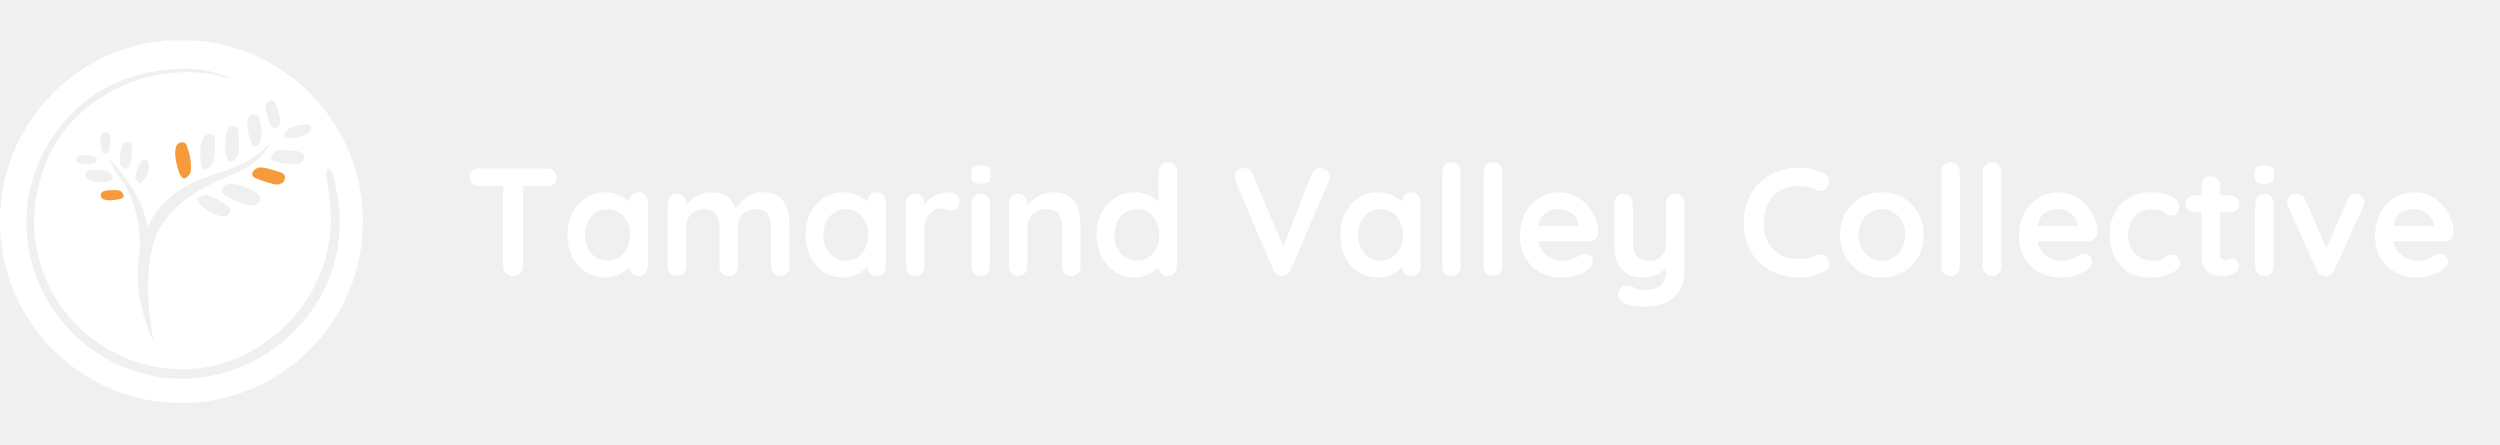
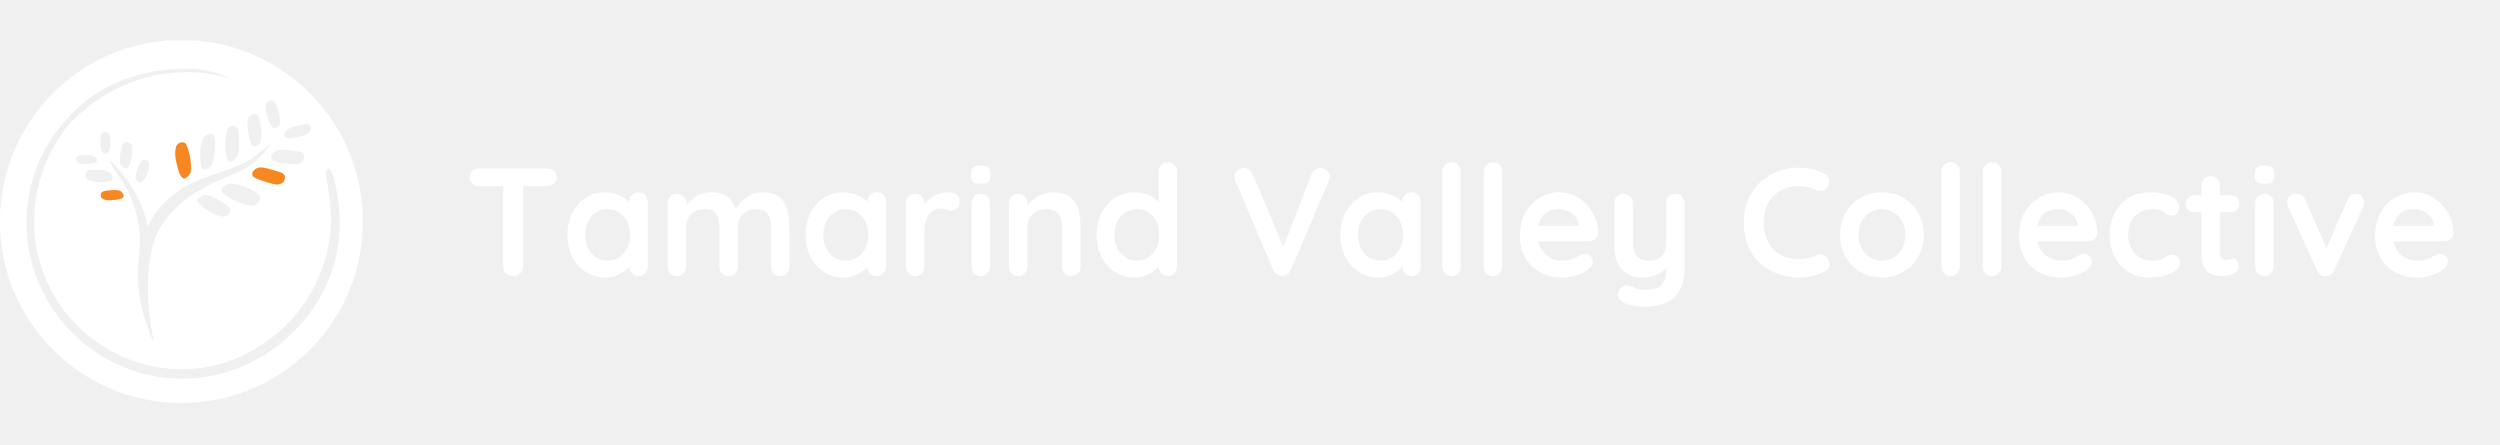
<svg xmlns="http://www.w3.org/2000/svg" width="247.28" height="43.96" viewBox="0 0 247.28 43.96">
  <g transform="translate(0 4.00) scale(0.035156)">
    <path fill="#FFFFFF" transform="matrix(1.47338 0 0 1.47406 0 3.05176e-05)" d="M316.103 0L376.602 0C379.765 1.113 386.51 1.479 390.022 1.842C393.973 2.27 397.911 2.807 401.833 3.451C416.904 5.84 431.799 9.231 446.419 13.601C535.829 40.609 610.597 102.483 653.858 185.262C696.264 267.101 704.567 362.394 676.954 450.334C649.125 537.46 588.119 610.131 507.131 652.629C424.631 695.557 328.411 703.783 239.822 675.482C151.901 646.849 78.968 584.441 37.084 502.004C21.009 470.236 9.979 436.159 4.391 400.997C3.241 393.934 2.307 386.838 1.591 379.718C1.295 376.477 0.833 365.922 0 363.286L0 327.28C0.885 324.494 1.456 314.049 1.795 310.571C2.552 302.594 3.61 294.649 4.968 286.752C12.027 245.075 26.717 205.059 48.301 168.714C93.956 91.671 167.687 35.315 254.01 11.479C267.394 7.747 281.005 4.878 294.757 2.889C300.948 1.982 310.382 1.603 316.103 0ZM628.516 295.901C640.273 370.693 621.55 447.076 576.538 507.952C564.959 523.847 555.265 534.709 541.078 548.087C499.615 587.183 446.607 615.542 390.083 624.377C317.031 635.524 242.53 617.419 182.741 573.99C176.664 569.549 169.388 564.134 163.687 559.246C112.279 515.365 78.369 454.457 68.147 387.644C56.827 314.812 77.051 235.284 120.012 175.435C129.454 162.28 141.177 150.447 153.186 139.611C196.702 99.944 250.815 73.792 308.932 64.341C354.666 57.297 397.463 59.556 441.57 73.465C438.135 70.993 430.86 68.298 426.653 66.731C401.646 57.444 375.088 53.046 348.422 53.778C341.182 54.152 333.969 54.519 326.77 55.099C268.246 59.809 210.176 78.751 163.812 115.54C149.884 126.591 136.999 139.322 125.03 152.58C74.118 209.426 47.468 283.937 50.78 360.178C54.471 440.604 90.386 516.158 150.426 569.797C208.719 622.015 285.245 649.151 363.411 645.318C443.979 640.268 519.283 603.573 572.908 543.232C616.406 494.588 642.42 437.288 647.74 372.109C648.857 359.292 649.103 346.413 648.476 333.562C647.575 317.749 640.724 255.968 629.806 245.84C629.052 245.14 628.244 244.647 627.177 244.704C626.088 244.762 625.238 245.303 624.586 246.15C623.395 247.695 623.044 249.936 622.978 251.831C622.699 259.86 624.586 268.686 625.808 276.612C626.798 283.038 627.606 289.467 628.516 295.901ZM282.095 355.536C273.943 315.688 255.317 279.771 229.036 248.93C223.498 242.431 216.783 232.703 209.224 228.853C213.354 241.924 228.449 260.051 236.046 272.585C257.916 308.666 268.775 351.848 266.952 393.993C266.77 398.215 266.518 403.938 265.934 407.963C264.482 421.56 262.944 435.26 263.023 448.931C263.217 482.277 270.594 515.458 281.592 546.828C285.345 557.531 288.694 566.97 293.933 577.103C281.955 517.768 276.177 442.745 293.823 384.222C304.885 347.536 337.29 313.765 368.916 293.394C384.805 283.185 401.479 274.254 418.78 266.683C456.081 250.255 484.554 242.527 509.54 207.328C510.988 205.288 516.693 198.385 516.366 196.436C501.052 209.676 486.649 222.802 468.576 232.379C444.31 245.239 418.019 252.203 392.22 261.375C343.944 278.536 304.258 308.407 282.095 355.536ZM202.172 269.938C207.616 269.151 215.95 268.504 214.879 260.874C214.371 257.257 211.493 253.6 208.478 251.603C199.967 246.472 185.747 246.692 176.144 247.21C173.082 247.32 167.136 247.306 165.355 250.419C153.426 271.274 191.544 271.095 202.172 269.938ZM516.446 114.467C499.992 119.787 509.215 136.574 511.744 148.631C512.804 153.684 518.535 168.19 525.119 167.591C528.041 166.224 533.741 163.319 534.246 159.731C535.958 147.552 530.881 132.298 526.339 120.965C524.395 116.114 521.233 114.46 516.446 114.467ZM483.275 314.896C490.362 313.113 499.015 307.046 496.429 298.672C494.071 291.039 482.116 286.197 475.663 282.645C464.476 277.191 449.092 273.035 436.707 273.543C432.278 274.981 420.905 281.937 423.402 287.312C427.441 296.004 441.367 301.793 449.67 306.001C458.797 310.234 473.637 315.705 483.275 314.896ZM241.557 244.765C251.105 241.848 253.657 209.312 251.848 200.248C251.029 196.142 244.343 193.572 240.47 193.462C237.324 194.549 235.233 195.334 233.868 198.698C230.942 205.91 229.996 213.989 229.362 221.704C228.432 233.009 228.242 242.057 241.557 244.765ZM553.431 186.758C563.674 185.957 583.22 182.94 590.463 175.105C596.513 168.56 594.035 157.981 582.66 159.944C570.794 161.557 542.28 165.655 543.003 181.879C543.204 186.374 549.927 187.226 553.431 186.758ZM426.37 336.429C436.06 336.552 445.9 324.153 435.423 316.127C424.515 307.77 404.869 295.466 391.094 294.987C387.343 295.796 374.668 301.311 377.213 306.231C382.225 315.917 395.682 324.198 405 329.29C412.611 333.249 418.861 334.798 426.37 336.429ZM269.732 272.343C276.801 264.545 291.45 240.591 281.407 229.534C280.362 228.384 275.705 226.594 274.033 226.597C265.794 232.538 261.521 246.335 259.683 255.909C259.116 258.862 258.703 264.125 260.612 266.501C262.408 268.735 266.175 271.734 268.944 272.55L269.732 272.343ZM202.95 216.15C203.959 216.04 205.795 215.875 206.374 214.868C211.054 206.724 210.981 195.57 210.656 186.455C210.441 180.426 207.072 174.347 200.21 174.853C196.354 175.458 193.874 176.505 193.001 180.61C191.317 188.538 191.397 197.166 192.514 205.166C193.42 211.658 196.339 215.308 202.95 216.15ZM175.026 234.888C179.433 234.404 185.199 233.802 184.931 227.755C184.837 225.636 183.092 223.449 181.458 222.275C176.484 218.607 161.303 218.327 155.263 219.01C147.146 220.046 140.459 226.579 148.99 232.91C154.376 236.907 168.478 235.982 175.026 234.888ZM484.289 140.511C481.2 141.452 476.362 143.057 474.894 146.36C469.678 158.104 474.255 177.665 477.438 189.848C478.388 193.481 481.063 200.463 484.28 202.232C485.28 202.782 486.504 202.522 487.636 202.394C490.99 200.887 496.084 198.643 497.147 194.68C501.388 178.866 498.869 160.537 493.491 145.215C492.152 141.4 487.818 140.523 484.289 140.511ZM534.023 208.792C527.321 210.022 524.174 211.236 519.97 216.91C516.965 220.968 516.422 227.355 521.664 229.556C533.364 234.468 553.753 236.295 566.13 236.32C571.236 235.727 574.879 233.81 578.221 229.765C582.181 224.971 582.21 218.205 577.089 214.222C575.581 213.049 572.458 212.342 570.573 211.915C565.216 211.007 559.436 210.602 553.999 210.086C547.825 209.5 540.122 208.164 534.023 208.792ZM444.354 163.009C441.551 163.377 437.942 163.962 436.233 166.534C433.914 170.024 432.881 175.049 432.107 179.126C429.826 191.141 429.154 203.432 431.172 215.555C431.891 219.875 433.204 227.456 436.965 230.419C438.545 231.512 440.643 230.981 442.409 230.626C447.982 228.214 451.731 224.549 453.997 218.879C455.418 215.324 456.092 211.487 456.464 207.692C457.181 200.38 457.142 174.257 454.518 168.452C453.497 166.196 451.633 164.615 449.308 163.798C447.844 163.283 445.916 162.98 444.354 163.009ZM398.101 178.257C378.604 185.316 381.25 225.015 384.736 241.622C385.752 246.463 390.234 247.393 394.335 245.651C400.713 242.191 404.954 238.684 406.802 231.249C410.042 218.22 411.603 204.297 410.809 190.876C410.286 182.034 407.251 177.85 398.101 178.257Z" />
-     <path fill="#F79A3C" transform="matrix(1.47338 0 0 1.47406 0 3.05176e-05)" d="M345.334 194.531C354.822 193.597 355.855 198.129 358.567 206.109C363.319 220.091 365.698 235.426 364.227 250.153C363.699 255.434 357.869 260.335 353.847 263.259C345.919 265.616 341.021 250.239 339.602 244.559C336.197 230.925 331.829 215.234 336.7 201.515C338.025 197.781 341.906 195.839 345.334 194.531Z" />
-     <path fill="#F79A3C" transform="matrix(1.47338 0 0 1.47406 0 3.05176e-05)" d="M494.777 242.431C506.518 241.785 517.534 246.537 528.488 249.42C536.867 251.626 546.856 254.435 543.702 265.024C541.556 272.229 537.186 273.477 530.745 275.122C521.757 275.61 497.091 266.657 488.28 263.018C485.86 261.919 482.565 260.07 481.913 257.227C480.132 249.46 488.476 244.052 494.777 242.431Z" />
-     <path fill="#F79A3C" transform="matrix(1.47338 0 0 1.47406 0 3.05176e-05)" d="M211.903 285.883C216.7 285.557 227.825 284.76 231.199 288.182C245.661 302.849 224.298 303.846 216.348 304.62C209.902 305.493 201.624 305.802 195.793 302.127C192.121 299.813 191.429 293.469 193.992 290.388C197.273 286.442 207.016 286.284 211.903 285.883Z" />
+     <path fill="#F88722" transform="matrix(1.47338 0 0 1.47406 0 3.05176e-05)" d="M345.334 194.531C354.822 193.597 355.855 198.129 358.567 206.109C363.319 220.091 365.698 235.426 364.227 250.153C363.699 255.434 357.869 260.335 353.847 263.259C345.919 265.616 341.021 250.239 339.602 244.559C336.197 230.925 331.829 215.234 336.7 201.515C338.025 197.781 341.906 195.839 345.334 194.531Z" />
+     <path fill="#F88722" transform="matrix(1.47338 0 0 1.47406 0 3.05176e-05)" d="M494.777 242.431C506.518 241.785 517.534 246.537 528.488 249.42C536.867 251.626 546.856 254.435 543.702 265.024C541.556 272.229 537.186 273.477 530.745 275.122C521.757 275.61 497.091 266.657 488.28 263.018C485.86 261.919 482.565 260.07 481.913 257.227C480.132 249.46 488.476 244.052 494.777 242.431Z" />
+     <path fill="#F88722" transform="matrix(1.47338 0 0 1.47406 0 3.05176e-05)" d="M211.903 285.883C216.7 285.557 227.825 284.76 231.199 288.182C245.661 302.849 224.298 303.846 216.348 304.62C209.902 305.493 201.624 305.802 195.793 302.127C192.121 299.813 191.429 293.469 193.992 290.388C197.273 286.442 207.016 286.284 211.903 285.883Z" />
  </g>
  <g fill="#FFFFFF" transform="translate(46.00 27.30) scale(0.0152 -0.0152)">
    <path d="M312 0Q284 0 266.0 17.5Q248 35 248 61V641H378V61Q378 35 359.5 17.5Q341 0 312 0ZM91 585Q65 585 47.5 601.0Q30 617 30 643Q30 669 47.5 684.5Q65 700 91 700H535Q561 700 578.5 684.0Q596 668 596 642Q596 616 578.5 600.5Q561 585 535 585Z" transform="translate(0 0)" />
    <path d="M503 545Q529 545 546.0 528.0Q563 511 563 484V61Q563 35 546.0 17.5Q529 0 503 0Q477 0 460.0 17.5Q443 35 443 61V110L465 101Q465 88 451.0 69.5Q437 51 413.0 33.0Q389 15 356.5 2.5Q324 -10 286 -10Q217 -10 161.0 25.5Q105 61 72.5 123.5Q40 186 40 267Q40 349 72.5 411.5Q105 474 160.0 509.5Q215 545 282 545Q325 545 361.0 532.0Q397 519 423.5 499.0Q450 479 464.5 458.5Q479 438 479 424L443 411V484Q443 510 460.0 527.5Q477 545 503 545ZM301 100Q345 100 378.0 122.0Q411 144 429.5 182.0Q448 220 448 267Q448 315 429.5 353.0Q411 391 378.0 413.0Q345 435 301 435Q258 435 225.0 413.0Q192 391 173.5 353.0Q155 315 155 267Q155 220 173.5 182.0Q192 144 225.0 122.0Q258 100 301 100Z" transform="translate(626 0)" />
    <path d="M346 545Q426 545 464.0 506.5Q502 468 514 407L497 416L505 432Q517 455 542.0 481.5Q567 508 602.5 526.5Q638 545 682 545Q754 545 791.5 514.0Q829 483 843.0 431.5Q857 380 857 317V61Q857 35 840.0 17.5Q823 0 797 0Q771 0 754.0 17.5Q737 35 737 61V317Q737 350 729.0 376.5Q721 403 700.0 419.0Q679 435 640 435Q602 435 575.0 419.0Q548 403 534.5 376.5Q521 350 521 317V61Q521 35 504.0 17.5Q487 0 461 0Q435 0 418.0 17.5Q401 35 401 61V317Q401 350 393.0 376.5Q385 403 364.0 419.0Q343 435 304 435Q266 435 239.0 419.0Q212 403 198.5 376.5Q185 350 185 317V61Q185 35 168.0 17.5Q151 0 125 0Q99 0 82.0 17.5Q65 35 65 61V474Q65 500 82.0 517.5Q99 535 125 535Q151 535 168.0 517.5Q185 500 185 474V431L170 434Q179 451 195.0 470.5Q211 490 234.0 507.0Q257 524 285.0 534.5Q313 545 346 545Z" transform="translate(1254 0)" />
    <path d="M503 545Q529 545 546.0 528.0Q563 511 563 484V61Q563 35 546.0 17.5Q529 0 503 0Q477 0 460.0 17.5Q443 35 443 61V110L465 101Q465 88 451.0 69.5Q437 51 413.0 33.0Q389 15 356.5 2.5Q324 -10 286 -10Q217 -10 161.0 25.5Q105 61 72.5 123.5Q40 186 40 267Q40 349 72.5 411.5Q105 474 160.0 509.5Q215 545 282 545Q325 545 361.0 532.0Q397 519 423.5 499.0Q450 479 464.5 458.5Q479 438 479 424L443 411V484Q443 510 460.0 527.5Q477 545 503 545ZM301 100Q345 100 378.0 122.0Q411 144 429.5 182.0Q448 220 448 267Q448 315 429.5 353.0Q411 391 378.0 413.0Q345 435 301 435Q258 435 225.0 413.0Q192 391 173.5 353.0Q155 315 155 267Q155 220 173.5 182.0Q192 144 225.0 122.0Q258 100 301 100Z" transform="translate(2176 0)" />
    <path d="M125 0Q99 0 82.0 17.5Q65 35 65 61V474Q65 500 82.0 517.5Q99 535 125 535Q151 535 168.0 517.5Q185 500 185 474V380L178 447Q189 471 206.5 489.5Q224 508 246.0 520.5Q268 533 293.0 539.0Q318 545 343 545Q373 545 393.5 528.0Q414 511 414 488Q414 455 397.0 440.5Q380 426 360 426Q341 426 325.5 433.0Q310 440 290 440Q272 440 253.5 431.5Q235 423 219.5 405.0Q204 387 194.5 360.5Q185 334 185 298V61Q185 35 168.0 17.5Q151 0 125 0Z" transform="translate(2804 0)" />
    <path d="M178 61Q178 35 161.0 17.5Q144 0 118 0Q92 0 75.0 17.5Q58 35 58 61V474Q58 500 75.0 517.5Q92 535 118 535Q144 535 161.0 517.5Q178 500 178 474ZM117 600Q83 600 69.0 611.0Q55 622 55 650V669Q55 698 70.5 708.5Q86 719 118 719Q153 719 167.0 708.0Q181 697 181 669V650Q181 621 166.0 610.5Q151 600 117 600Z" transform="translate(3238 0)" />
    <path d="M351 545Q425 545 463.5 514.0Q502 483 516.5 431.5Q531 380 531 317V61Q531 35 514.0 17.5Q497 0 471 0Q445 0 428.0 17.5Q411 35 411 61V317Q411 350 402.5 376.5Q394 403 372.0 419.0Q350 435 309 435Q269 435 241.5 419.0Q214 403 199.5 376.5Q185 350 185 317V61Q185 35 168.0 17.5Q151 0 125 0Q99 0 82.0 17.5Q65 35 65 61V474Q65 500 82.0 517.5Q99 535 125 535Q151 535 168.0 517.5Q185 500 185 474V431L170 434Q179 451 196.0 470.5Q213 490 236.0 507.0Q259 524 288.0 534.5Q317 545 351 545Z" transform="translate(3474 0)" />
    <path d="M503 740Q529 740 546.0 723.0Q563 706 563 679V61Q563 35 546.0 17.5Q529 0 503 0Q477 0 460.0 17.5Q443 35 443 61V110L465 101Q465 88 451.0 69.5Q437 51 413.0 33.0Q389 15 356.5 2.5Q324 -10 286 -10Q217 -10 161.0 25.5Q105 61 72.5 123.5Q40 186 40 267Q40 349 72.5 411.5Q105 474 160.0 509.5Q215 545 282 545Q325 545 361.0 532.0Q397 519 423.5 499.0Q450 479 464.5 458.5Q479 438 479 424L443 411V679Q443 705 460.0 722.5Q477 740 503 740ZM301 100Q345 100 378.0 122.0Q411 144 429.5 182.0Q448 220 448 267Q448 315 429.5 353.0Q411 391 378.0 413.0Q345 435 301 435Q258 435 225.0 413.0Q192 391 173.5 353.0Q155 315 155 267Q155 220 173.5 182.0Q192 144 225.0 122.0Q258 100 301 100Z" transform="translate(4070 0)" />
    <path d="M586 702Q611 702 629.5 685.5Q648 669 648 644Q648 631 642 617L395 39Q386 19 369.5 9.5Q353 0 336 0Q320 1 305.0 10.5Q290 20 282 38L35 618Q32 624 31.0 630.5Q30 637 30 643Q30 672 51.0 687.5Q72 703 91 703Q129 703 146 664L365 149L330 148L531 664Q548 702 586 702Z" transform="translate(4978 0)" />
    <path d="M503 545Q529 545 546.0 528.0Q563 511 563 484V61Q563 35 546.0 17.5Q529 0 503 0Q477 0 460.0 17.5Q443 35 443 61V110L465 101Q465 88 451.0 69.5Q437 51 413.0 33.0Q389 15 356.5 2.5Q324 -10 286 -10Q217 -10 161.0 25.5Q105 61 72.5 123.5Q40 186 40 267Q40 349 72.5 411.5Q105 474 160.0 509.5Q215 545 282 545Q325 545 361.0 532.0Q397 519 423.5 499.0Q450 479 464.5 458.5Q479 438 479 424L443 411V484Q443 510 460.0 527.5Q477 545 503 545ZM301 100Q345 100 378.0 122.0Q411 144 429.5 182.0Q448 220 448 267Q448 315 429.5 353.0Q411 391 378.0 413.0Q345 435 301 435Q258 435 225.0 413.0Q192 391 173.5 353.0Q155 315 155 267Q155 220 173.5 182.0Q192 144 225.0 122.0Q258 100 301 100Z" transform="translate(5656 0)" />
    <path d="M195 61Q195 35 177.5 17.5Q160 0 134 0Q109 0 92.0 17.5Q75 35 75 61V679Q75 705 92.5 722.5Q110 740 136 740Q162 740 178.5 722.5Q195 705 195 679Z" transform="translate(6284 0)" />
    <path d="M195 61Q195 35 177.5 17.5Q160 0 134 0Q109 0 92.0 17.5Q75 35 75 61V679Q75 705 92.5 722.5Q110 740 136 740Q162 740 178.5 722.5Q195 705 195 679Z" transform="translate(6554 0)" />
    <path d="M317 -10Q232 -10 169.5 25.5Q107 61 73.5 122.0Q40 183 40 260Q40 350 76.5 413.5Q113 477 172.0 511.0Q231 545 297 545Q348 545 393.5 524.0Q439 503 474.0 466.5Q509 430 529.5 382.0Q550 334 550 280Q549 256 531.0 241.0Q513 226 489 226H107L77 326H444L422 306V333Q420 362 401.5 385.0Q383 408 355.5 421.5Q328 435 297 435Q267 435 241.0 427.0Q215 419 196.0 400.0Q177 381 166.0 349.0Q155 317 155 268Q155 214 177.5 176.5Q200 139 235.5 119.5Q271 100 311 100Q348 100 370.0 106.0Q392 112 405.5 120.5Q419 129 430 135Q448 144 464 144Q486 144 500.5 129.0Q515 114 515 94Q515 67 487 45Q461 23 414.0 6.5Q367 -10 317 -10Z" transform="translate(6824 0)" />
    <path d="M462 535Q488 535 505.0 517.5Q522 500 522 474V49Q522 -43 487.5 -97.5Q453 -152 395.0 -176.0Q337 -200 265 -200Q233 -200 197.0 -195.0Q161 -190 138 -180Q108 -167 96.5 -147.5Q85 -128 92 -106Q101 -77 121.0 -66.5Q141 -56 163 -64Q179 -69 205.0 -79.5Q231 -90 265 -90Q311 -90 341.5 -77.5Q372 -65 387.5 -35.5Q403 -6 403 45V112L424 88Q407 55 381.5 33.5Q356 12 321.0 1.0Q286 -10 241 -10Q188 -10 148.5 14.5Q109 39 87.0 82.5Q65 126 65 182V474Q65 500 82.0 517.5Q99 535 125 535Q151 535 168.0 517.5Q185 500 185 474V218Q185 153 213.5 126.5Q242 100 293 100Q328 100 352.0 113.5Q376 127 389.0 153.5Q402 180 402 218V474Q402 500 419.0 517.5Q436 535 462 535Z" transform="translate(7414 0)" />
    <path d="M565 666Q591 653 595.5 625.0Q600 597 581 574Q568 556 547.5 554.0Q527 552 506 562Q482 573 455.5 579.0Q429 585 400 585Q346 585 303.5 568.0Q261 551 231.0 519.5Q201 488 185.5 445.0Q170 402 170 350Q170 289 187.5 244.0Q205 199 236.0 169.0Q267 139 309.0 124.5Q351 110 400 110Q427 110 454.0 115.0Q481 120 506 133Q527 143 547.5 140.0Q568 137 582 119Q602 94 596.5 67.5Q591 41 566 29Q540 16 512.5 7.5Q485 -1 457.0 -5.5Q429 -10 400 -10Q328 -10 263.5 13.0Q199 36 148.5 81.0Q98 126 69.0 193.5Q40 261 40 350Q40 427 66.5 492.0Q93 557 141.5 604.5Q190 652 256.0 678.5Q322 705 400 705Q444 705 486.0 695.0Q528 685 565 666Z" transform="translate(8281 0)" />
    <path d="M584 267Q584 185 547.5 122.5Q511 60 449.5 25.0Q388 -10 312 -10Q236 -10 174.5 25.0Q113 60 76.5 122.5Q40 185 40 267Q40 349 76.5 411.5Q113 474 174.5 509.5Q236 545 312 545Q388 545 449.5 509.5Q511 474 547.5 411.5Q584 349 584 267ZM464 267Q464 318 443.5 355.5Q423 393 388.5 414.0Q354 435 312 435Q270 435 235.5 414.0Q201 393 180.5 355.5Q160 318 160 267Q160 217 180.5 179.5Q201 142 235.5 121.0Q270 100 312 100Q354 100 388.5 121.0Q423 142 443.5 179.5Q464 217 464 267Z" transform="translate(8908 0)" />
    <path d="M195 61Q195 35 177.5 17.5Q160 0 134 0Q109 0 92.0 17.5Q75 35 75 61V679Q75 705 92.5 722.5Q110 740 136 740Q162 740 178.5 722.5Q195 705 195 679Z" transform="translate(9532 0)" />
    <path d="M195 61Q195 35 177.5 17.5Q160 0 134 0Q109 0 92.0 17.5Q75 35 75 61V679Q75 705 92.5 722.5Q110 740 136 740Q162 740 178.5 722.5Q195 705 195 679Z" transform="translate(9802 0)" />
    <path d="M317 -10Q232 -10 169.5 25.5Q107 61 73.5 122.0Q40 183 40 260Q40 350 76.5 413.5Q113 477 172.0 511.0Q231 545 297 545Q348 545 393.5 524.0Q439 503 474.0 466.5Q509 430 529.5 382.0Q550 334 550 280Q549 256 531.0 241.0Q513 226 489 226H107L77 326H444L422 306V333Q420 362 401.5 385.0Q383 408 355.5 421.5Q328 435 297 435Q267 435 241.0 427.0Q215 419 196.0 400.0Q177 381 166.0 349.0Q155 317 155 268Q155 214 177.5 176.5Q200 139 235.5 119.5Q271 100 311 100Q348 100 370.0 106.0Q392 112 405.5 120.5Q419 129 430 135Q448 144 464 144Q486 144 500.5 129.0Q515 114 515 94Q515 67 487 45Q461 23 414.0 6.5Q367 -10 317 -10Z" transform="translate(10072 0)" />
    <path d="M303 545Q360 545 402.5 533.0Q445 521 468.5 499.5Q492 478 492 448Q492 428 480.0 410.5Q468 393 445 393Q429 393 418.5 397.5Q408 402 400.0 409.0Q392 416 381 422Q371 428 350.5 431.5Q330 435 320 435Q269 435 233.5 413.0Q198 391 179.0 353.5Q160 316 160 267Q160 219 179.5 181.5Q199 144 233.5 122.0Q268 100 313 100Q338 100 356.0 103.0Q374 106 386 112Q400 120 411.0 129.0Q422 138 444 138Q470 138 484.0 121.5Q498 105 498 81Q498 56 470.0 35.5Q442 15 396.5 2.5Q351 -10 298 -10Q219 -10 161.0 26.5Q103 63 71.5 126.0Q40 189 40 267Q40 349 73.5 411.5Q107 474 166.5 509.5Q226 545 303 545Z" transform="translate(10662 0)" />
    <path d="M71 525H308Q332 525 348.0 509.0Q364 493 364 469Q364 446 348.0 430.5Q332 415 308 415H71Q47 415 31.0 431.0Q15 447 15 471Q15 494 31.0 509.5Q47 525 71 525ZM178 650Q204 650 220.5 632.5Q237 615 237 589V144Q237 130 242.5 121.0Q248 112 257.5 108.0Q267 104 278 104Q290 104 300.0 108.5Q310 113 323 113Q337 113 348.5 100.0Q360 87 360 64Q360 36 329.5 18.0Q299 0 264 0Q243 0 217.5 3.5Q192 7 169.5 20.5Q147 34 132.0 62.0Q117 90 117 139V589Q117 615 134.5 632.5Q152 650 178 650Z" transform="translate(11182 0)" />
    <path d="M178 61Q178 35 161.0 17.5Q144 0 118 0Q92 0 75.0 17.5Q58 35 58 61V474Q58 500 75.0 517.5Q92 535 118 535Q144 535 161.0 517.5Q178 500 178 474ZM117 600Q83 600 69.0 611.0Q55 622 55 650V669Q55 698 70.5 708.5Q86 719 118 719Q153 719 167.0 708.0Q181 697 181 669V650Q181 621 166.0 610.5Q151 600 117 600Z" transform="translate(11591 0)" />
    <path d="M89 535Q108 535 124.0 525.5Q140 516 148 497L295 161L273 151L423 496Q440 536 476 534Q501 534 516.5 518.5Q532 503 532 480Q532 473 529.5 465.0Q527 457 524 450L337 38Q321 2 286 0Q267 -3 249.5 7.0Q232 17 223 38L37 450Q35 455 32.5 463.0Q30 471 30 482Q30 500 46.0 517.5Q62 535 89 535Z" transform="translate(11827 0)" />
    <path d="M317 -10Q232 -10 169.5 25.5Q107 61 73.5 122.0Q40 183 40 260Q40 350 76.5 413.5Q113 477 172.0 511.0Q231 545 297 545Q348 545 393.5 524.0Q439 503 474.0 466.5Q509 430 529.5 382.0Q550 334 550 280Q549 256 531.0 241.0Q513 226 489 226H107L77 326H444L422 306V333Q420 362 401.5 385.0Q383 408 355.5 421.5Q328 435 297 435Q267 435 241.0 427.0Q215 419 196.0 400.0Q177 381 166.0 349.0Q155 317 155 268Q155 214 177.5 176.5Q200 139 235.5 119.5Q271 100 311 100Q348 100 370.0 106.0Q392 112 405.5 120.5Q419 129 430 135Q448 144 464 144Q486 144 500.5 129.0Q515 114 515 94Q515 67 487 45Q461 23 414.0 6.5Q367 -10 317 -10Z" transform="translate(12389 0)" />
  </g>
</svg>
